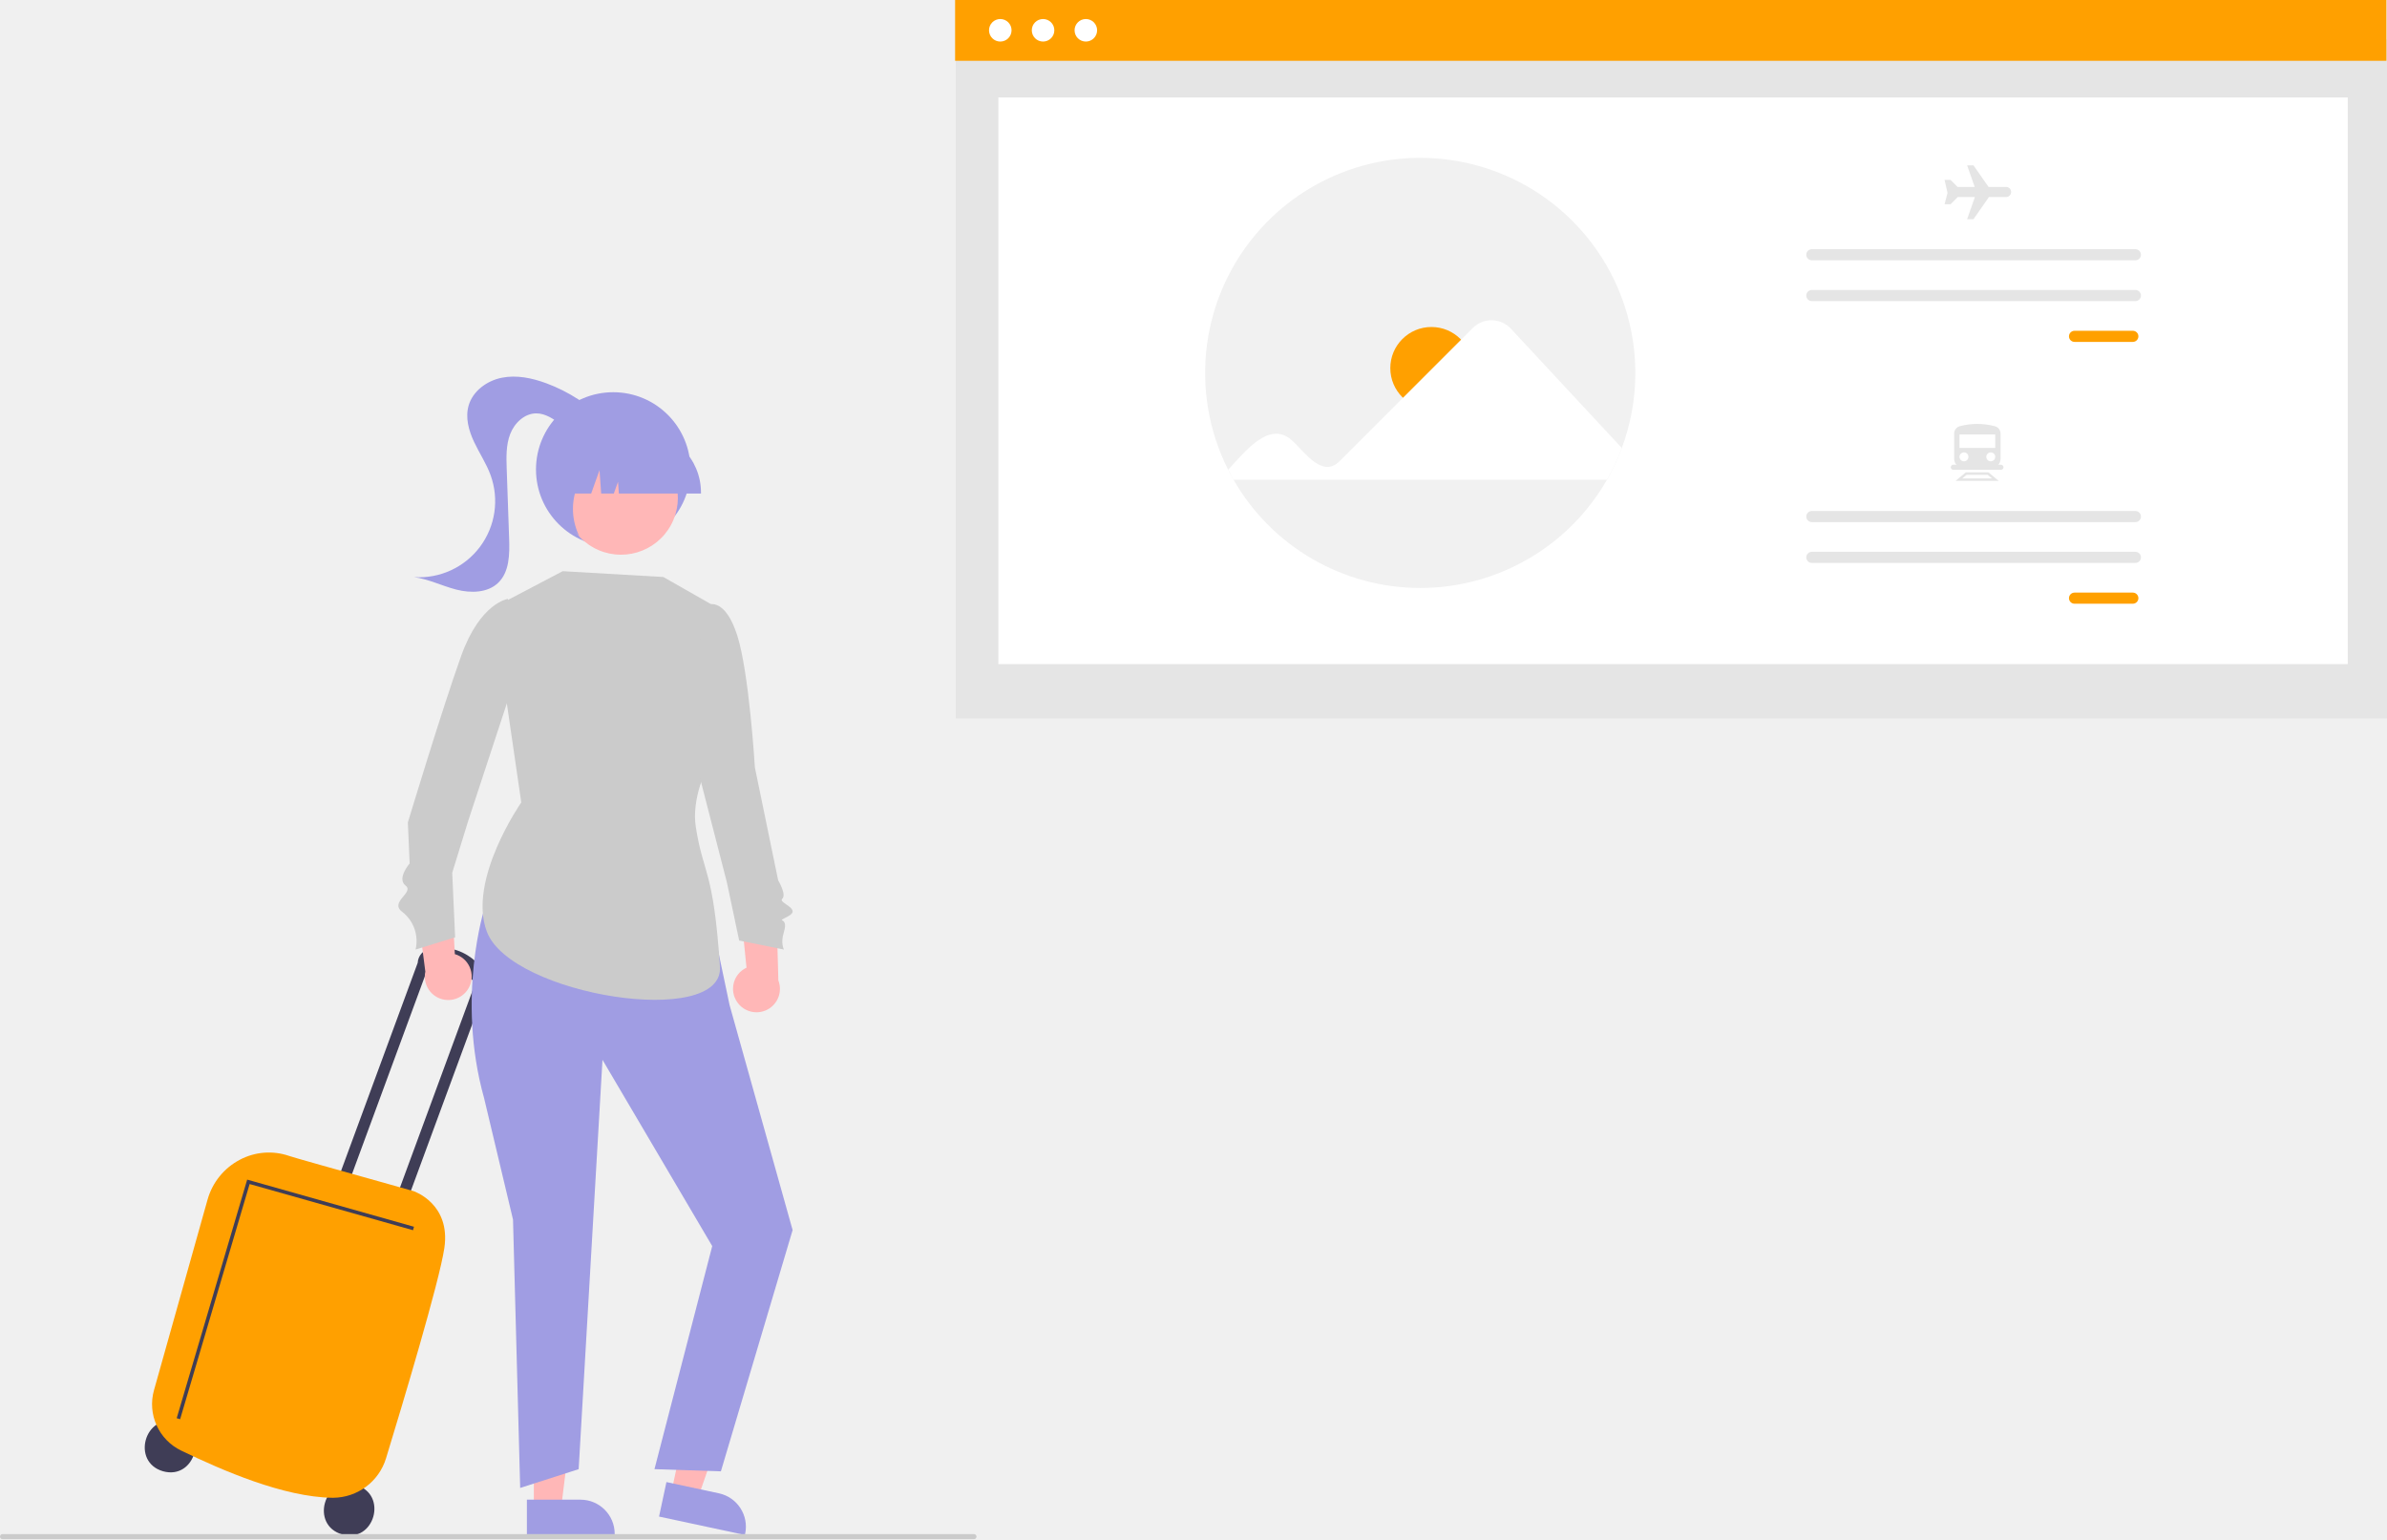
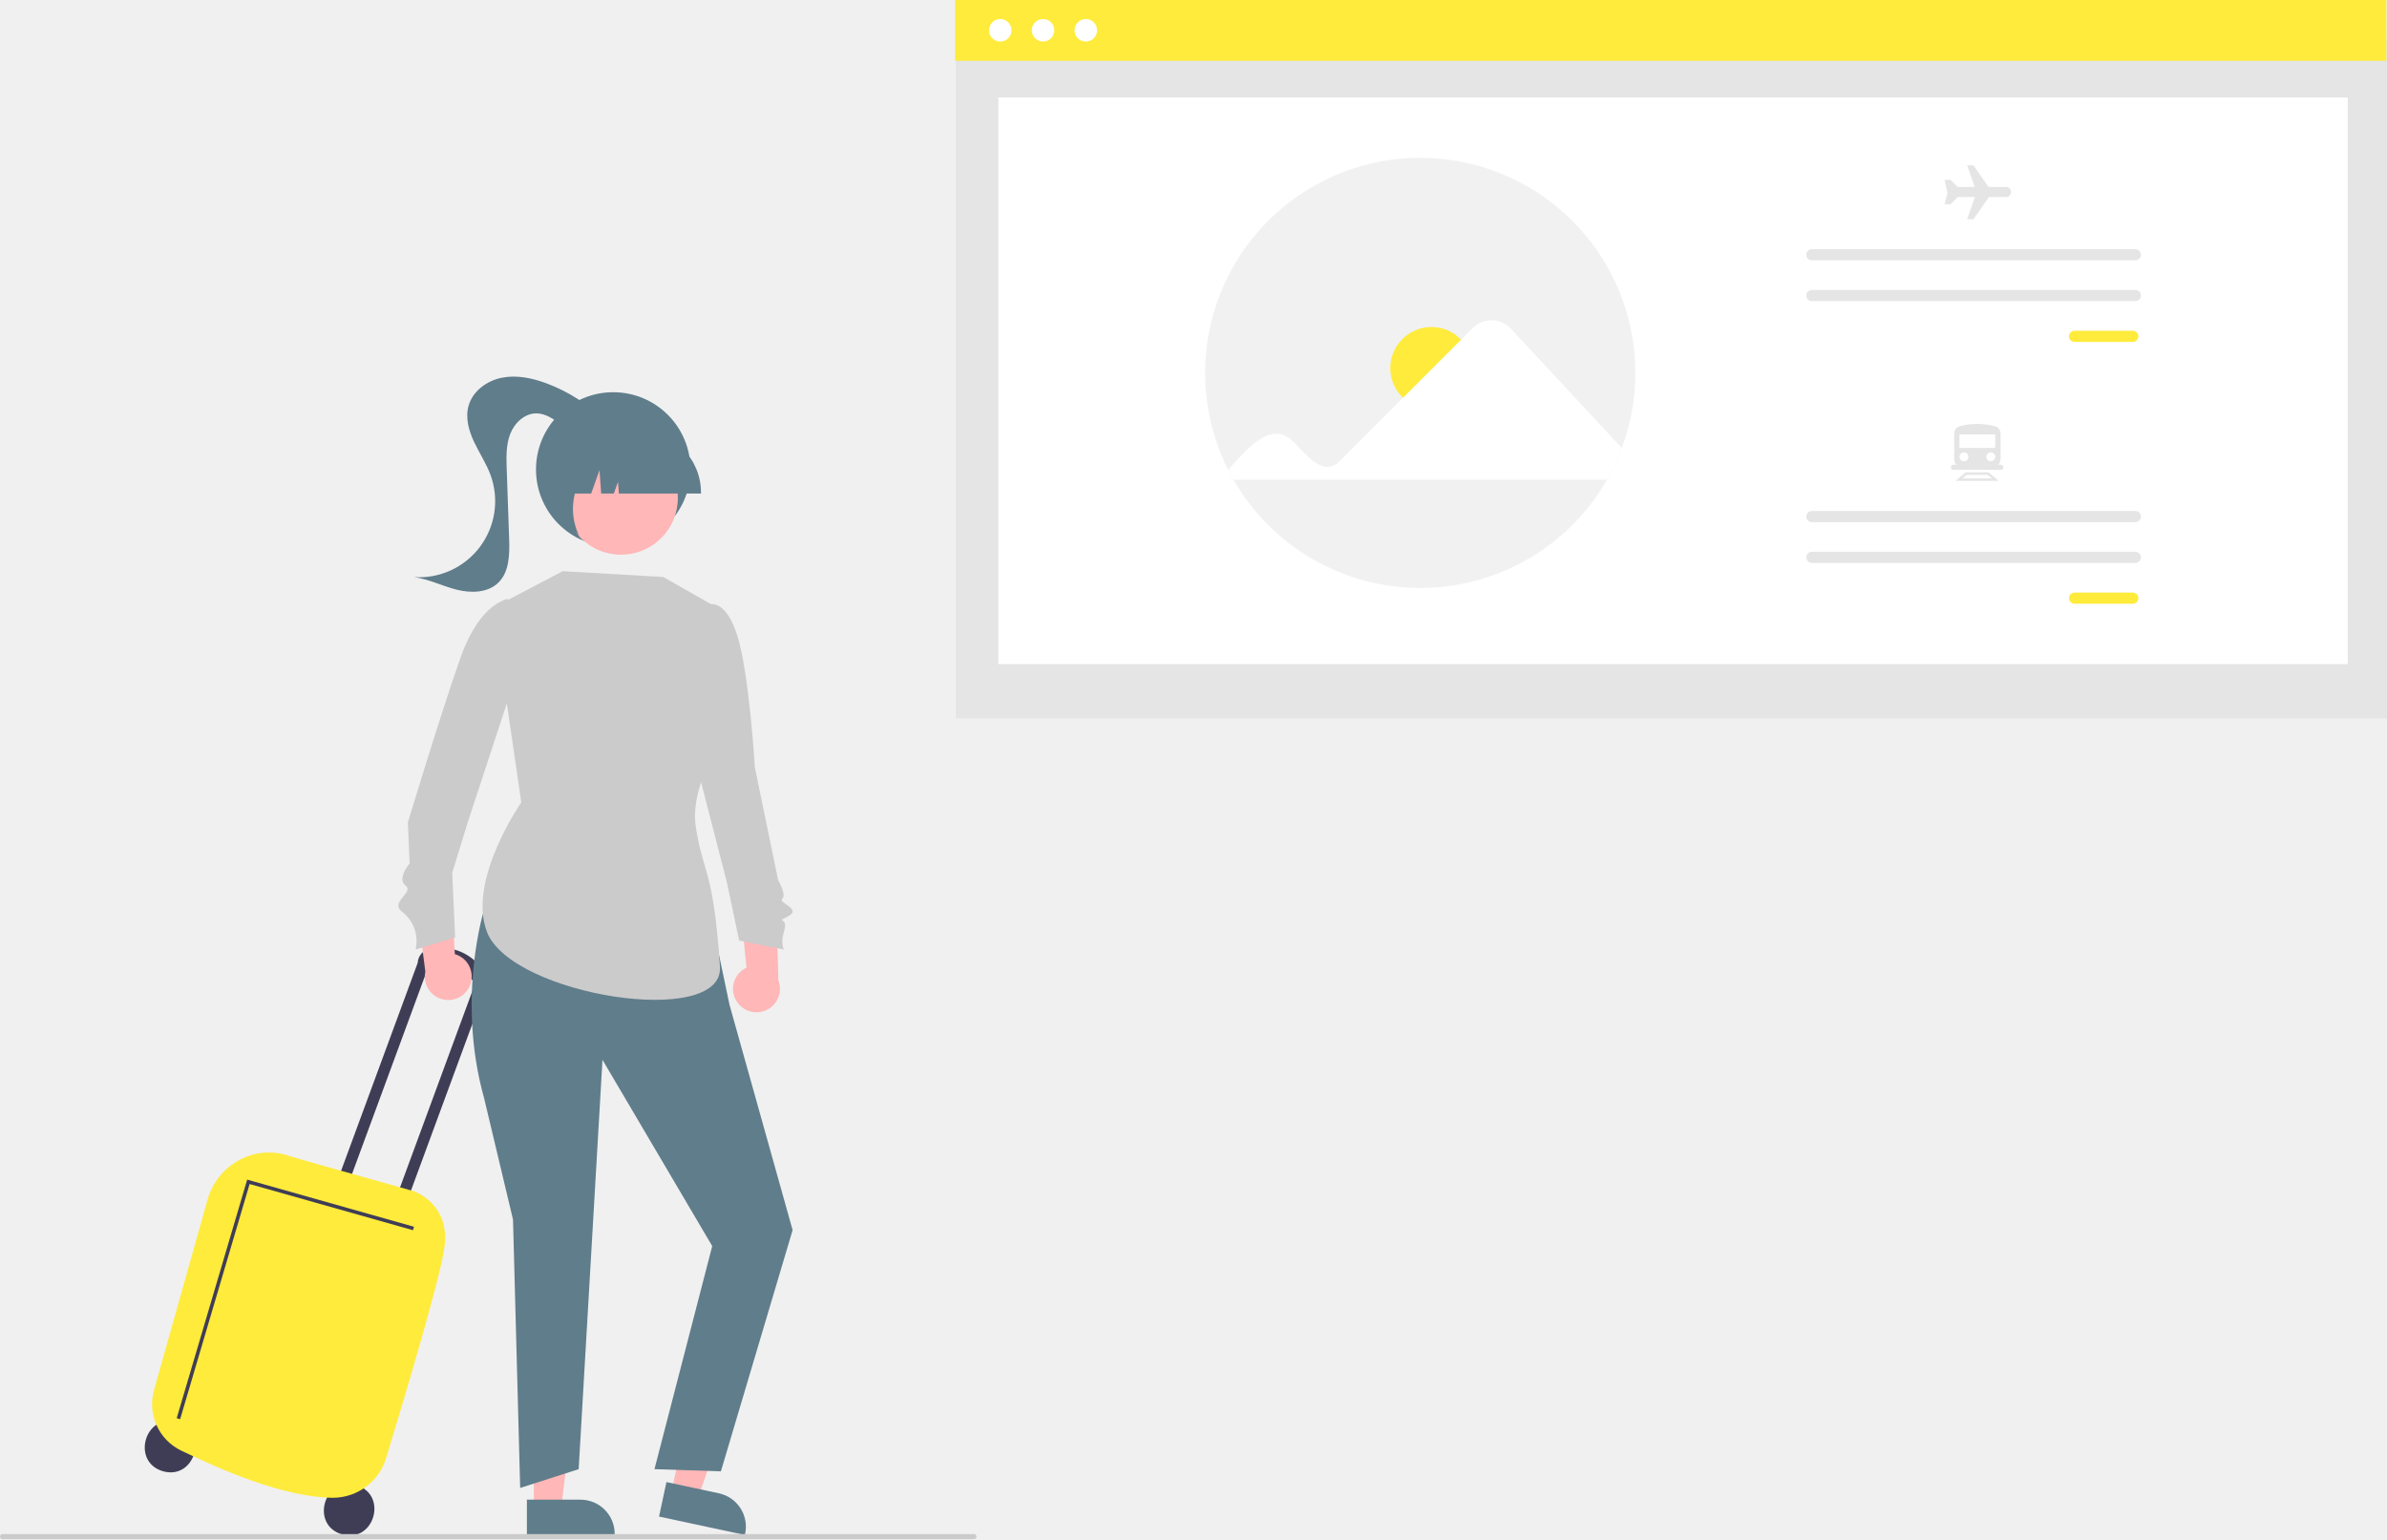
<svg xmlns="http://www.w3.org/2000/svg" id="a427c774-8d9d-4d21-987c-ea11f3cd7377" data-name="Layer 1" width="936.21" height="603.718" viewBox="0 0 936.21 603.718">
  <path d="M201.299,705.876c-12.67-3.5-18.077,15.741-5.439,19.353C208.53,728.729,213.937,709.488,201.299,705.876Z" transform="translate(-131.8949 -148.141)" fill="#3f3d56" />
  <path d="M271.55,730.641c-12.67-3.5-18.077,15.741-5.439,19.353C278.781,753.493,284.188,734.252,271.55,730.641Z" transform="translate(-131.8949 -148.141)" fill="#3f3d56" />
  <path d="M299.982,527.71l-.196-.055-32.636,88.604L262.847,615.05l32.87-89.24h0a6.035,6.035,0,0,1,5.048-5.643c16.321-2.581,22.937,11.907,22.937,11.907l-.065.096-33.367,90.587-4.303-1.209,32.385-87.922C308.493,523.875,299.982,527.71,299.982,527.71Z" transform="translate(-131.8949 -148.141)" fill="#3f3d56" />
-   <path d="M262.258,735.623c-19.237-.294-43.026-10.689-59.246-18.481a20.218,20.218,0,0,1-10.715-23.736l21.021-74.788a25.406,25.406,0,0,1,12.617-15.566,24.327,24.327,0,0,1,19.411-1.499c.751.338,21.172,6.053,34.686,9.835,7.95,2.225,13.694,3.833,14.078,3.962.318.105,14.605,5.014,12.07,22.274-1.947,13.257-16.644,62.105-22.873,82.493A21.863,21.863,0,0,1,262.578,735.625C262.472,735.625,262.365,735.624,262.258,735.623Z" transform="translate(-131.8949 -148.141)" fill="#FFA000" />
+   <path d="M262.258,735.623c-19.237-.294-43.026-10.689-59.246-18.481a20.218,20.218,0,0,1-10.715-23.736l21.021-74.788a25.406,25.406,0,0,1,12.617-15.566,24.327,24.327,0,0,1,19.411-1.499c.751.338,21.172,6.053,34.686,9.835,7.95,2.225,13.694,3.833,14.078,3.962.318.105,14.605,5.014,12.07,22.274-1.947,13.257-16.644,62.105-22.873,82.493A21.863,21.863,0,0,1,262.578,735.625C262.472,735.625,262.365,735.624,262.258,735.623Z" transform="translate(-131.8949 -148.141)" fill="#FFEB3B" />
  <polygon points="70.651 556.664 97.904 464.42 161.991 482.531 162.374 481.177 96.948 462.687 96.751 463.354 69.301 556.265 70.651 556.664" fill="#3f3d56" />
  <rect id="f269d402-b375-49c3-b6cb-02ffddd7443c" data-name="Rectangle 62" x="374.842" y="15.39" width="561.368" height="266.379" fill="#e5e5e5" />
  <rect id="a67a6d8d-d730-43ea-8e97-5097e31b093a" data-name="Rectangle 75" x="391.561" y="38.233" width="529.264" height="222.248" fill="#fff" />
-   <rect id="f3270c98-3f14-4116-bb63-3583a595f2eb" data-name="Rectangle 80" x="374.602" width="561.368" height="23.849" fill="#FFA000" />
+   <rect id="f3270c98-3f14-4116-bb63-3583a595f2eb" data-name="Rectangle 80" x="374.602" width="561.368" height="23.849" fill="#FFEB3B" />
  <circle id="aeafa2cf-3960-41d9-9a79-114ebb97b926" data-name="Ellipse 90" cx="392.325" cy="11.88" r="4.42" fill="#fff" />
  <circle id="e013fb1c-e2d9-4cba-be1c-2b59a1ea1400" data-name="Ellipse 91" cx="409.103" cy="11.88" r="4.42" fill="#fff" />
  <circle id="a6347b87-b687-4c13-8a45-efd6144b746c" data-name="Ellipse 92" cx="425.881" cy="11.88" r="4.42" fill="#fff" />
  <path d="M773.29,294.414a83.992,83.992,0,0,1-5.294,29.452,81.686,81.686,0,0,1-5.851,12.474,84.382,84.382,0,0,1-146.423,0q-1.122-1.945-2.128-3.947A84.363,84.363,0,1,1,773.29,294.414Z" transform="translate(-131.8949 -148.141)" fill="#f1f1f1" />
-   <circle cx="561.424" cy="144.387" r="16.127" fill="#FFA000" />
+   <circle cx="561.424" cy="144.387" r="16.127" fill="#FFEB3B" />
  <path d="M613.595,332.393c7.105-7.679,16.604-19.87,25.513-11.061,4.471,4.155,11.469,14.452,18.167,7.72l52.306-52.306a10.384,10.384,0,0,1,14.851.266L767.996,323.867a81.712,81.712,0,0,1-5.851,12.474H615.722Z" transform="translate(-131.8949 -148.141)" fill="#fff" />
-   <path id="f2fac30d-751a-4ad9-9a70-d842b6b29c55" data-name="Path 680" d="M945.55,277.887a2.179,2.179,0,0,0,0,4.359h22.869a2.179,2.179,0,0,0,0-4.359Z" transform="translate(-131.8949 -148.141)" fill="#FFA000" />
+   <path id="f2fac30d-751a-4ad9-9a70-d842b6b29c55" data-name="Path 680" d="M945.55,277.887a2.179,2.179,0,0,0,0,4.359h22.869a2.179,2.179,0,0,0,0-4.359Z" transform="translate(-131.8949 -148.141)" fill="#FFEB3B" />
  <path id="bff7eaac-8fd0-4862-b46f-daee6d731cf9" data-name="Path 680" d="M842.52,245.878a2.179,2.179,0,1,0,0,4.359H969.419a2.179,2.179,0,0,0,0-4.359Z" transform="translate(-131.8949 -148.141)" fill="#e5e5e5" />
  <path id="a9efcef9-bf26-45a4-a9d0-ef067b9cf824" data-name="Path 680" d="M842.52,261.883a2.179,2.179,0,1,0,0,4.359H969.419a2.179,2.179,0,0,0,0-4.359Z" transform="translate(-131.8949 -148.141)" fill="#e5e5e5" />
-   <path id="b479989b-99d4-4e70-bae9-0a98ba95b9e4" data-name="Path 680" d="M945.55,380.583a2.179,2.179,0,0,0,0,4.359h22.869a2.179,2.179,0,1,0,0-4.359Z" transform="translate(-131.8949 -148.141)" fill="#FFA000" />
+   <path id="b479989b-99d4-4e70-bae9-0a98ba95b9e4" data-name="Path 680" d="M945.55,380.583a2.179,2.179,0,0,0,0,4.359h22.869a2.179,2.179,0,1,0,0-4.359Z" transform="translate(-131.8949 -148.141)" fill="#FFEB3B" />
  <path id="b7ed51b3-7b2d-4a2d-a8c2-cf48ecd6b6d7" data-name="Path 680" d="M842.52,348.574a2.179,2.179,0,0,0,0,4.359H969.419a2.179,2.179,0,0,0,0-4.359Z" transform="translate(-131.8949 -148.141)" fill="#e5e5e5" />
  <path id="e2a2d7bb-cfae-451b-8ad9-ee9abc29fc00" data-name="Path 680" d="M842.52,364.579a2.179,2.179,0,1,0,0,4.359H969.419a2.179,2.179,0,0,0,0-4.359Z" transform="translate(-131.8949 -148.141)" fill="#e5e5e5" />
  <path d="M918.696,221.46h-6.873l-5.898-8.453h-2.496l2.962,8.453h-6.723v0l-2.759-2.76h-2.335l1.165,5.105-1.165,4.463h2.335l2.759-2.76.044-.073h6.758l-3.04,8.676h2.496l5.923-8.488.07-.188h6.778a1.988,1.988,0,1,0,0-3.976Z" transform="translate(-131.8949 -148.141)" fill="#e5e5e5" />
  <path d="M912.87,331.755H902.012a3.672,3.672,0,0,1-3.668-3.668v-9.878a2.983,2.983,0,0,1,2.196-2.894,26.826,26.826,0,0,1,13.774.01,2.988,2.988,0,0,1,2.223,2.903v9.859A3.672,3.672,0,0,1,912.87,331.755Z" transform="translate(-131.8949 -148.141)" fill="#e5e5e5" />
  <rect x="768.535" y="170.427" width="14.022" height="5.258" fill="#fff" />
  <circle cx="770.288" cy="179.191" r="1.753" fill="#fff" />
  <circle cx="780.804" cy="179.191" r="1.753" fill="#fff" />
  <path d="M915.807,336.756H898.886l4.001-3.334h8.919Zm-14.29-.953h11.659l-1.715-1.429h-8.229Z" transform="translate(-131.8949 -148.141)" fill="#e5e5e5" />
  <path d="M916.683,332.422h-18.672a1,1,0,0,1,0-2.001h18.672a1,1,0,0,1,0,2.001Z" transform="translate(-131.8949 -148.141)" fill="#e5e5e5" />
  <path d="M315.969,535.197a9.138,9.138,0,0,0-5.678-12.81l-1.757-32.425-13.564,10.038,3.748,29.252a9.187,9.187,0,0,0,17.251,5.944Z" transform="translate(-131.8949 -148.141)" fill="#ffb7b7" />
  <path d="M421.05,541.231a9.138,9.138,0,0,1,3.636-13.532L421.422,495.391l14.949,7.827.807,29.48a9.187,9.187,0,0,1-16.129,8.532Z" transform="translate(-131.8949 -148.141)" fill="#ffb7b7" />
  <polygon points="209.375 591.715 220.055 591.714 225.137 550.517 209.373 550.517 209.375 591.715" fill="#ffb7b7" />
-   <path d="M338.545,736.368l21.034-.001h.001A13.405,13.405,0,0,1,372.985,749.772v.436l-34.439.001Z" transform="translate(-131.8949 -148.141)" fill="#a09de3" />
+   <path d="M338.545,736.368l21.034-.001h.001A13.405,13.405,0,0,1,372.985,749.772v.436l-34.439.001Z" transform="translate(-131.8949 -148.141)" fill="#607d8b" />
  <polygon points="263.319 585.3 273.763 587.538 287.364 548.319 271.95 545.017 263.319 585.3" fill="#ffb7b7" />
-   <path d="M393.28,729.46l20.568,4.407.001 0a13.405,13.405,0,0,1,10.298,15.916l-.091.426-33.675-7.215Z" transform="translate(-131.8949 -148.141)" fill="#a09de3" />
-   <path d="M322.012,504.094s-11.363,35.119-.235,74.833l11.327,47.572,2.811,105.263,22.937-7.362L368.197,563.843l43.042,73.058-22.654,87.499,26.052.85,28.132-94.627-24.734-88.3-4.531-21.521Z" transform="translate(-131.8949 -148.141)" fill="#a09de3" />
+   <path d="M393.28,729.46l20.568,4.407.001 0a13.405,13.405,0,0,1,10.298,15.916l-.091.426-33.675-7.215Z" transform="translate(-131.8949 -148.141)" fill="#607d8b" />
+   <path d="M322.012,504.094s-11.363,35.119-.235,74.833l11.327,47.572,2.811,105.263,22.937-7.362L368.197,563.843l43.042,73.058-22.654,87.499,26.052.85,28.132-94.627-24.734-88.3-4.531-21.521Z" transform="translate(-131.8949 -148.141)" fill="#607d8b" />
  <path d="M414.876,387.463,392.062,374.459l-39.468-2.281-27.377,14.373,11.126,76.329s-21.22,30.454-13.483,50.745c9.549,25.044,93.046,38.109,91.413,13.668-2.577-38.57-6.558-35.91-9.476-54.824-3.202-20.753,19.206-47.363,19.206-47.363Z" transform="translate(-131.8949 -148.141)" fill="#cbcbcb" />
  <path d="M333.658,394.079l-2.543-11.022s-10.849,1.404-18.368,22.405-20.884,65.272-20.884,65.272l.698,16.083s-5.151,5.951-1.597,8.669-6.419,6.403-1.369,10.266a14.493,14.493,0,0,1,5.293,14.829l15.514-4.791L309.26,490.468l6.146-19.962,16.426-49.963Z" transform="translate(-131.8949 -148.141)" fill="#cbcbcb" />
  <path d="M406.523,395.958l3.456-10.689s6.364-2.604,11.062,12.072,6.928,51.815,6.928,51.815l9.126,44.27s3.41,5.638,1.597,7.254,7.963,3.888,2.281,6.882.49-.645-1.633,6.181c-1.394,4.483.036,6.839.036,6.839L421.808,517.048l-4.791-22.693-10.867-42.191Z" transform="translate(-131.8949 -148.141)" fill="#cbcbcb" />
-   <circle cx="240.519" cy="184.141" r="30.298" fill="#a09de3" />
-   <path d="M369.301,313.427a63.528,63.528,0,0,0-23.113-14.946c-5.587-2.07-11.668-3.349-17.509-2.173-5.841,1.175-11.365,5.216-12.995,10.947-1.332,4.686.043,9.732,2.111,14.144,2.068,4.411,4.829,8.502,6.501,13.078a29.85,29.85,0,0,1-30.036,40.028c5.739.77,11.03,3.467,16.639,4.902s12.231,1.338,16.4-2.681c4.411-4.252,4.499-11.166,4.286-17.289q-.476-13.653-.951-27.306c-.162-4.642-.3-9.432,1.374-13.765,1.674-4.332,5.652-8.126,10.297-8.087,3.52.03,6.636,2.162,9.458,4.265,2.823,2.103,5.811,4.347,9.317,4.659,3.506.313,7.509-2.282,7.247-5.792Z" transform="translate(-131.8949 -148.141)" fill="#a09de3" />
+   <circle cx="240.519" cy="184.141" r="30.298" fill="#607d8b" />
+   <path d="M369.301,313.427a63.528,63.528,0,0,0-23.113-14.946c-5.587-2.07-11.668-3.349-17.509-2.173-5.841,1.175-11.365,5.216-12.995,10.947-1.332,4.686.043,9.732,2.111,14.144,2.068,4.411,4.829,8.502,6.501,13.078a29.85,29.85,0,0,1-30.036,40.028c5.739.77,11.03,3.467,16.639,4.902s12.231,1.338,16.4-2.681c4.411-4.252,4.499-11.166,4.286-17.289q-.476-13.653-.951-27.306c-.162-4.642-.3-9.432,1.374-13.765,1.674-4.332,5.652-8.126,10.297-8.087,3.52.03,6.636,2.162,9.458,4.265,2.823,2.103,5.811,4.347,9.317,4.659,3.506.313,7.509-2.282,7.247-5.792Z" transform="translate(-131.8949 -148.141)" fill="#607d8b" />
  <circle cx="375.462" cy="343.418" r="22.303" transform="translate(-237.8607 360.0032) rotate(-61.33677)" fill="#ffb7b7" />
-   <path d="M406.827,341.731H374.622l-.33-4.624-1.651,4.624h-4.959l-.654-9.164-3.273,9.164h-9.595v-.454a24.09,24.09,0,0,1,24.063-24.063h4.54a24.09,24.09,0,0,1,24.063,24.063Z" transform="translate(-131.8949 -148.141)" fill="#a09de3" />
-   <path d="M359.025,358.351l-11.76-11.773-1.983-26.061h25.959l-.643.642C361.656,330.089,352.003,343.194,359.025,358.351Z" transform="translate(-131.8949 -148.141)" fill="#a09de3" />
+   <path d="M406.827,341.731H374.622l-.33-4.624-1.651,4.624h-4.959l-.654-9.164-3.273,9.164h-9.595v-.454a24.09,24.09,0,0,1,24.063-24.063h4.54a24.09,24.09,0,0,1,24.063,24.063Z" transform="translate(-131.8949 -148.141)" fill="#607d8b" />
+   <path d="M359.025,358.351l-11.76-11.773-1.983-26.061h25.959l-.643.642C361.656,330.089,352.003,343.194,359.025,358.351Z" transform="translate(-131.8949 -148.141)" fill="#607d8b" />
  <path d="M513.895,751.859h-381a1,1,0,0,1,0-2h381a1,1,0,0,1,0,2Z" transform="translate(-131.8949 -148.141)" fill="#cbcbcb" />
</svg>
